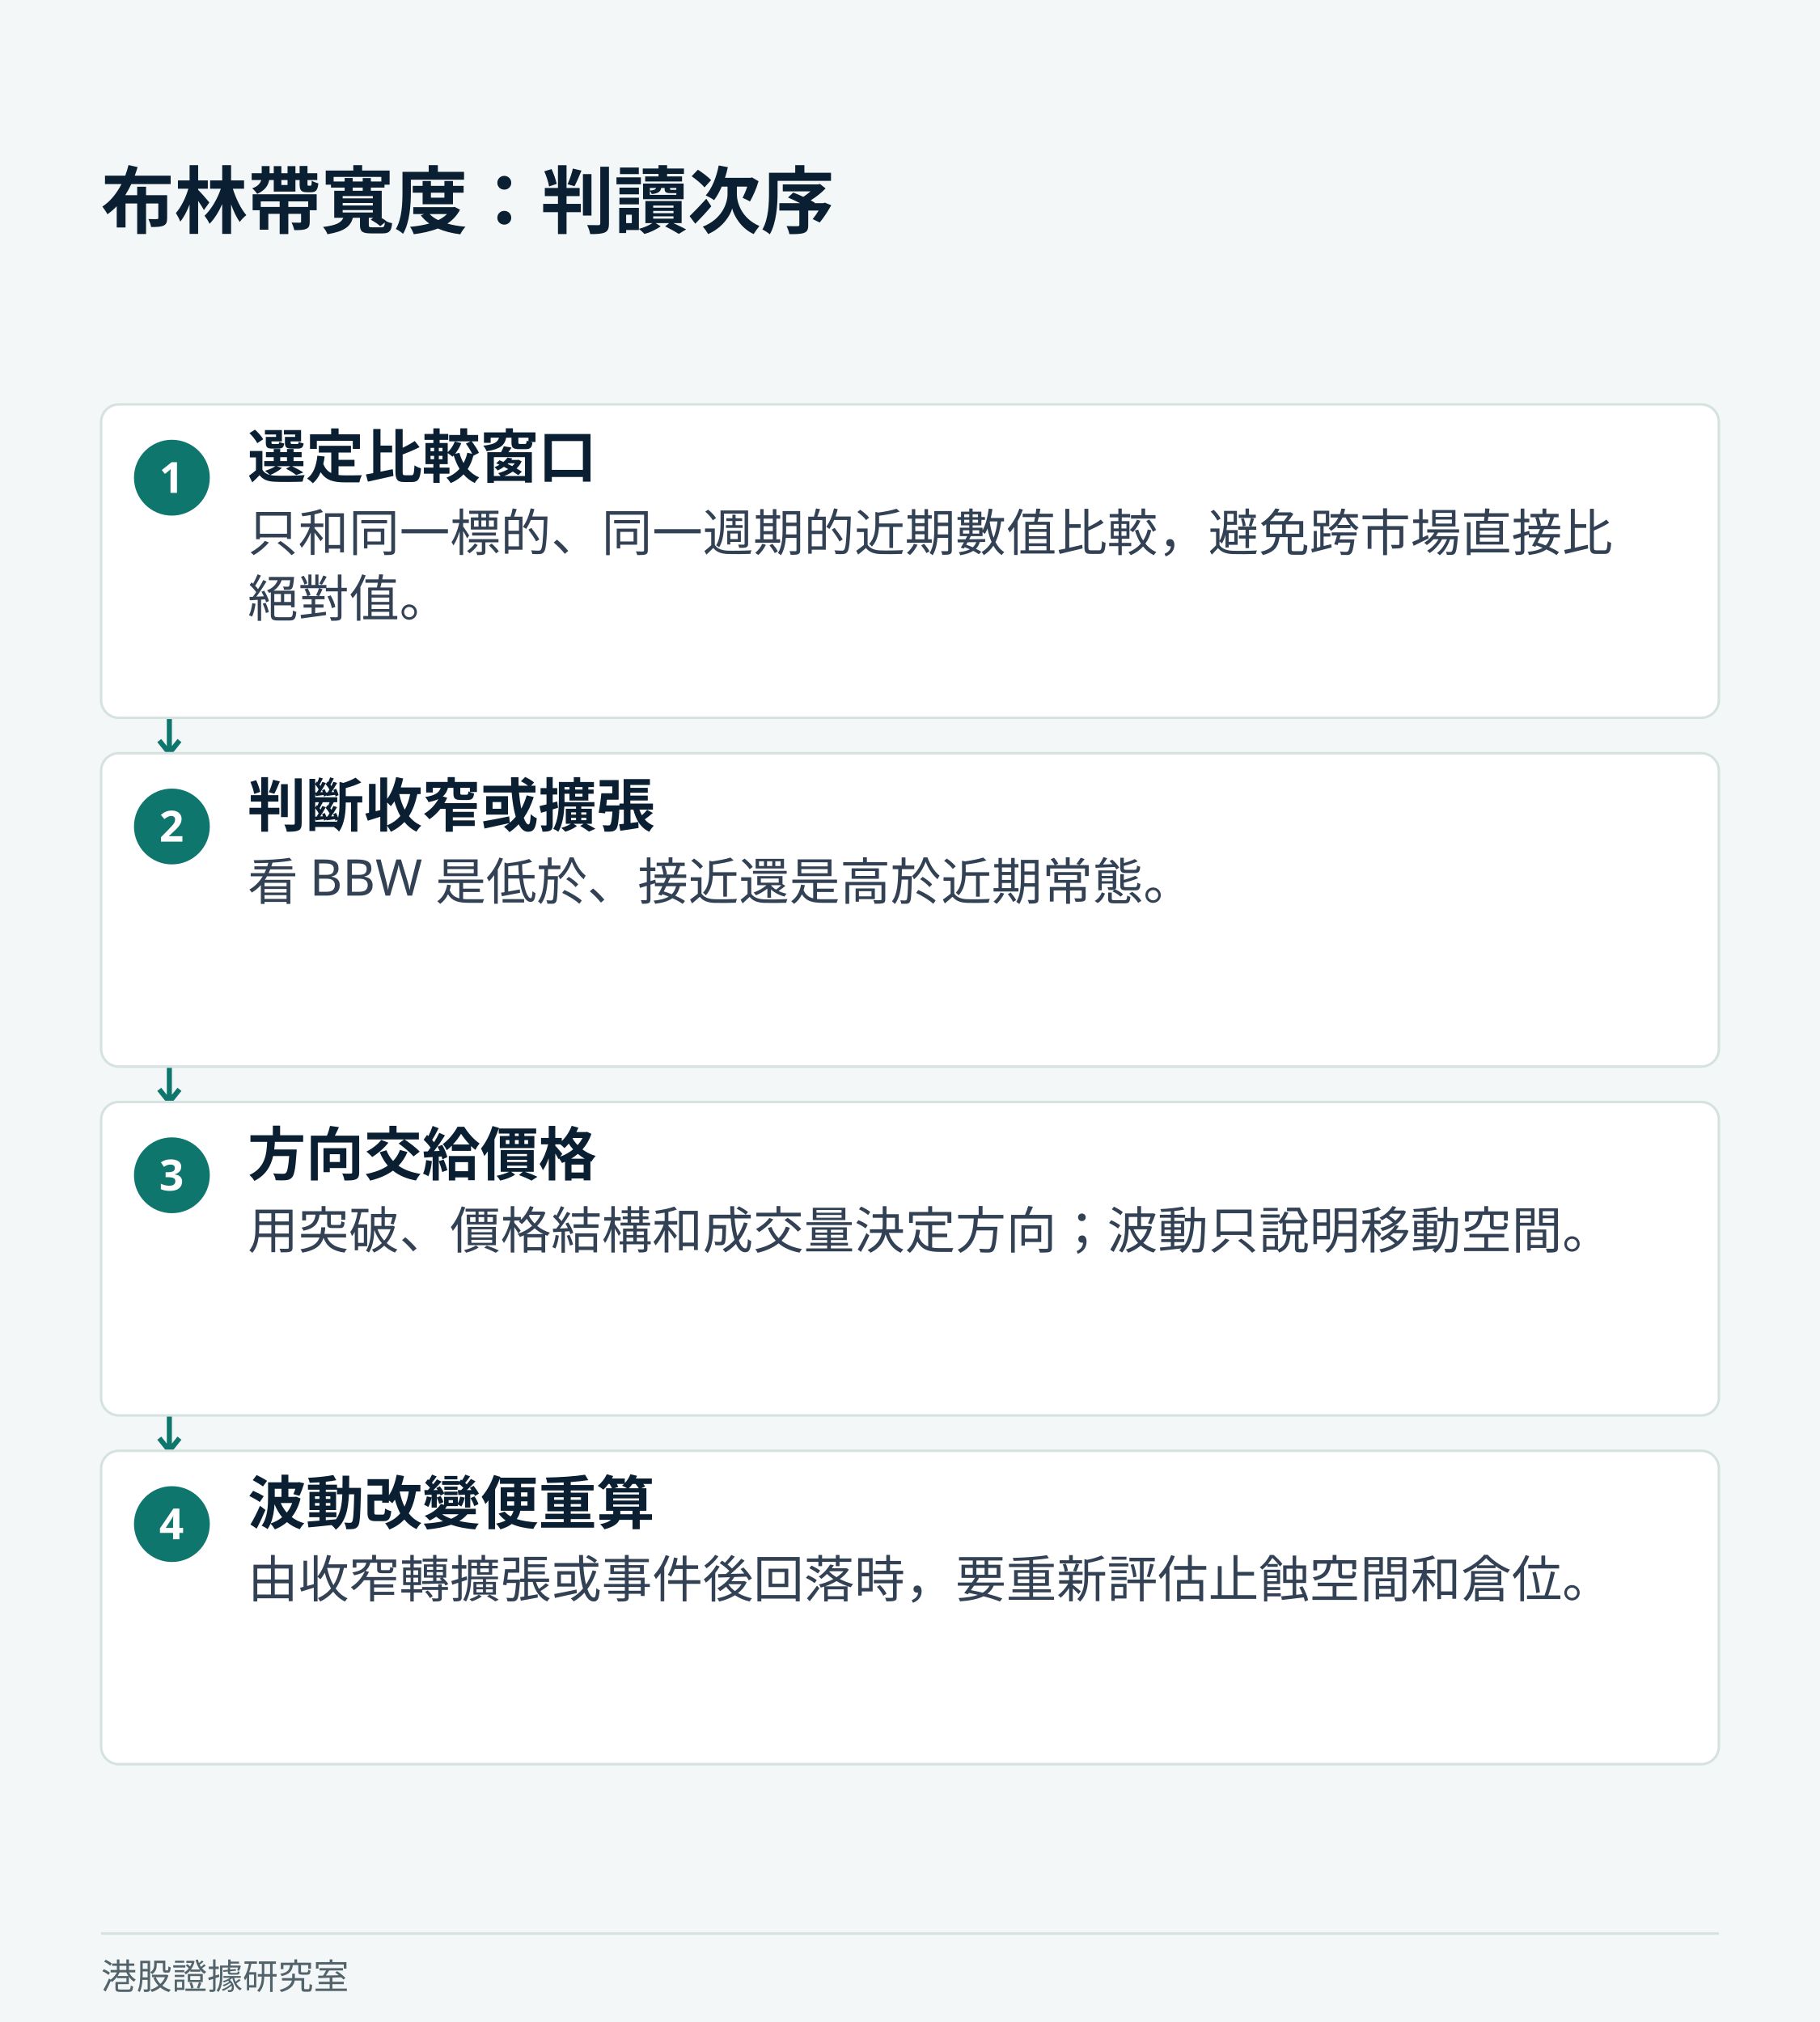
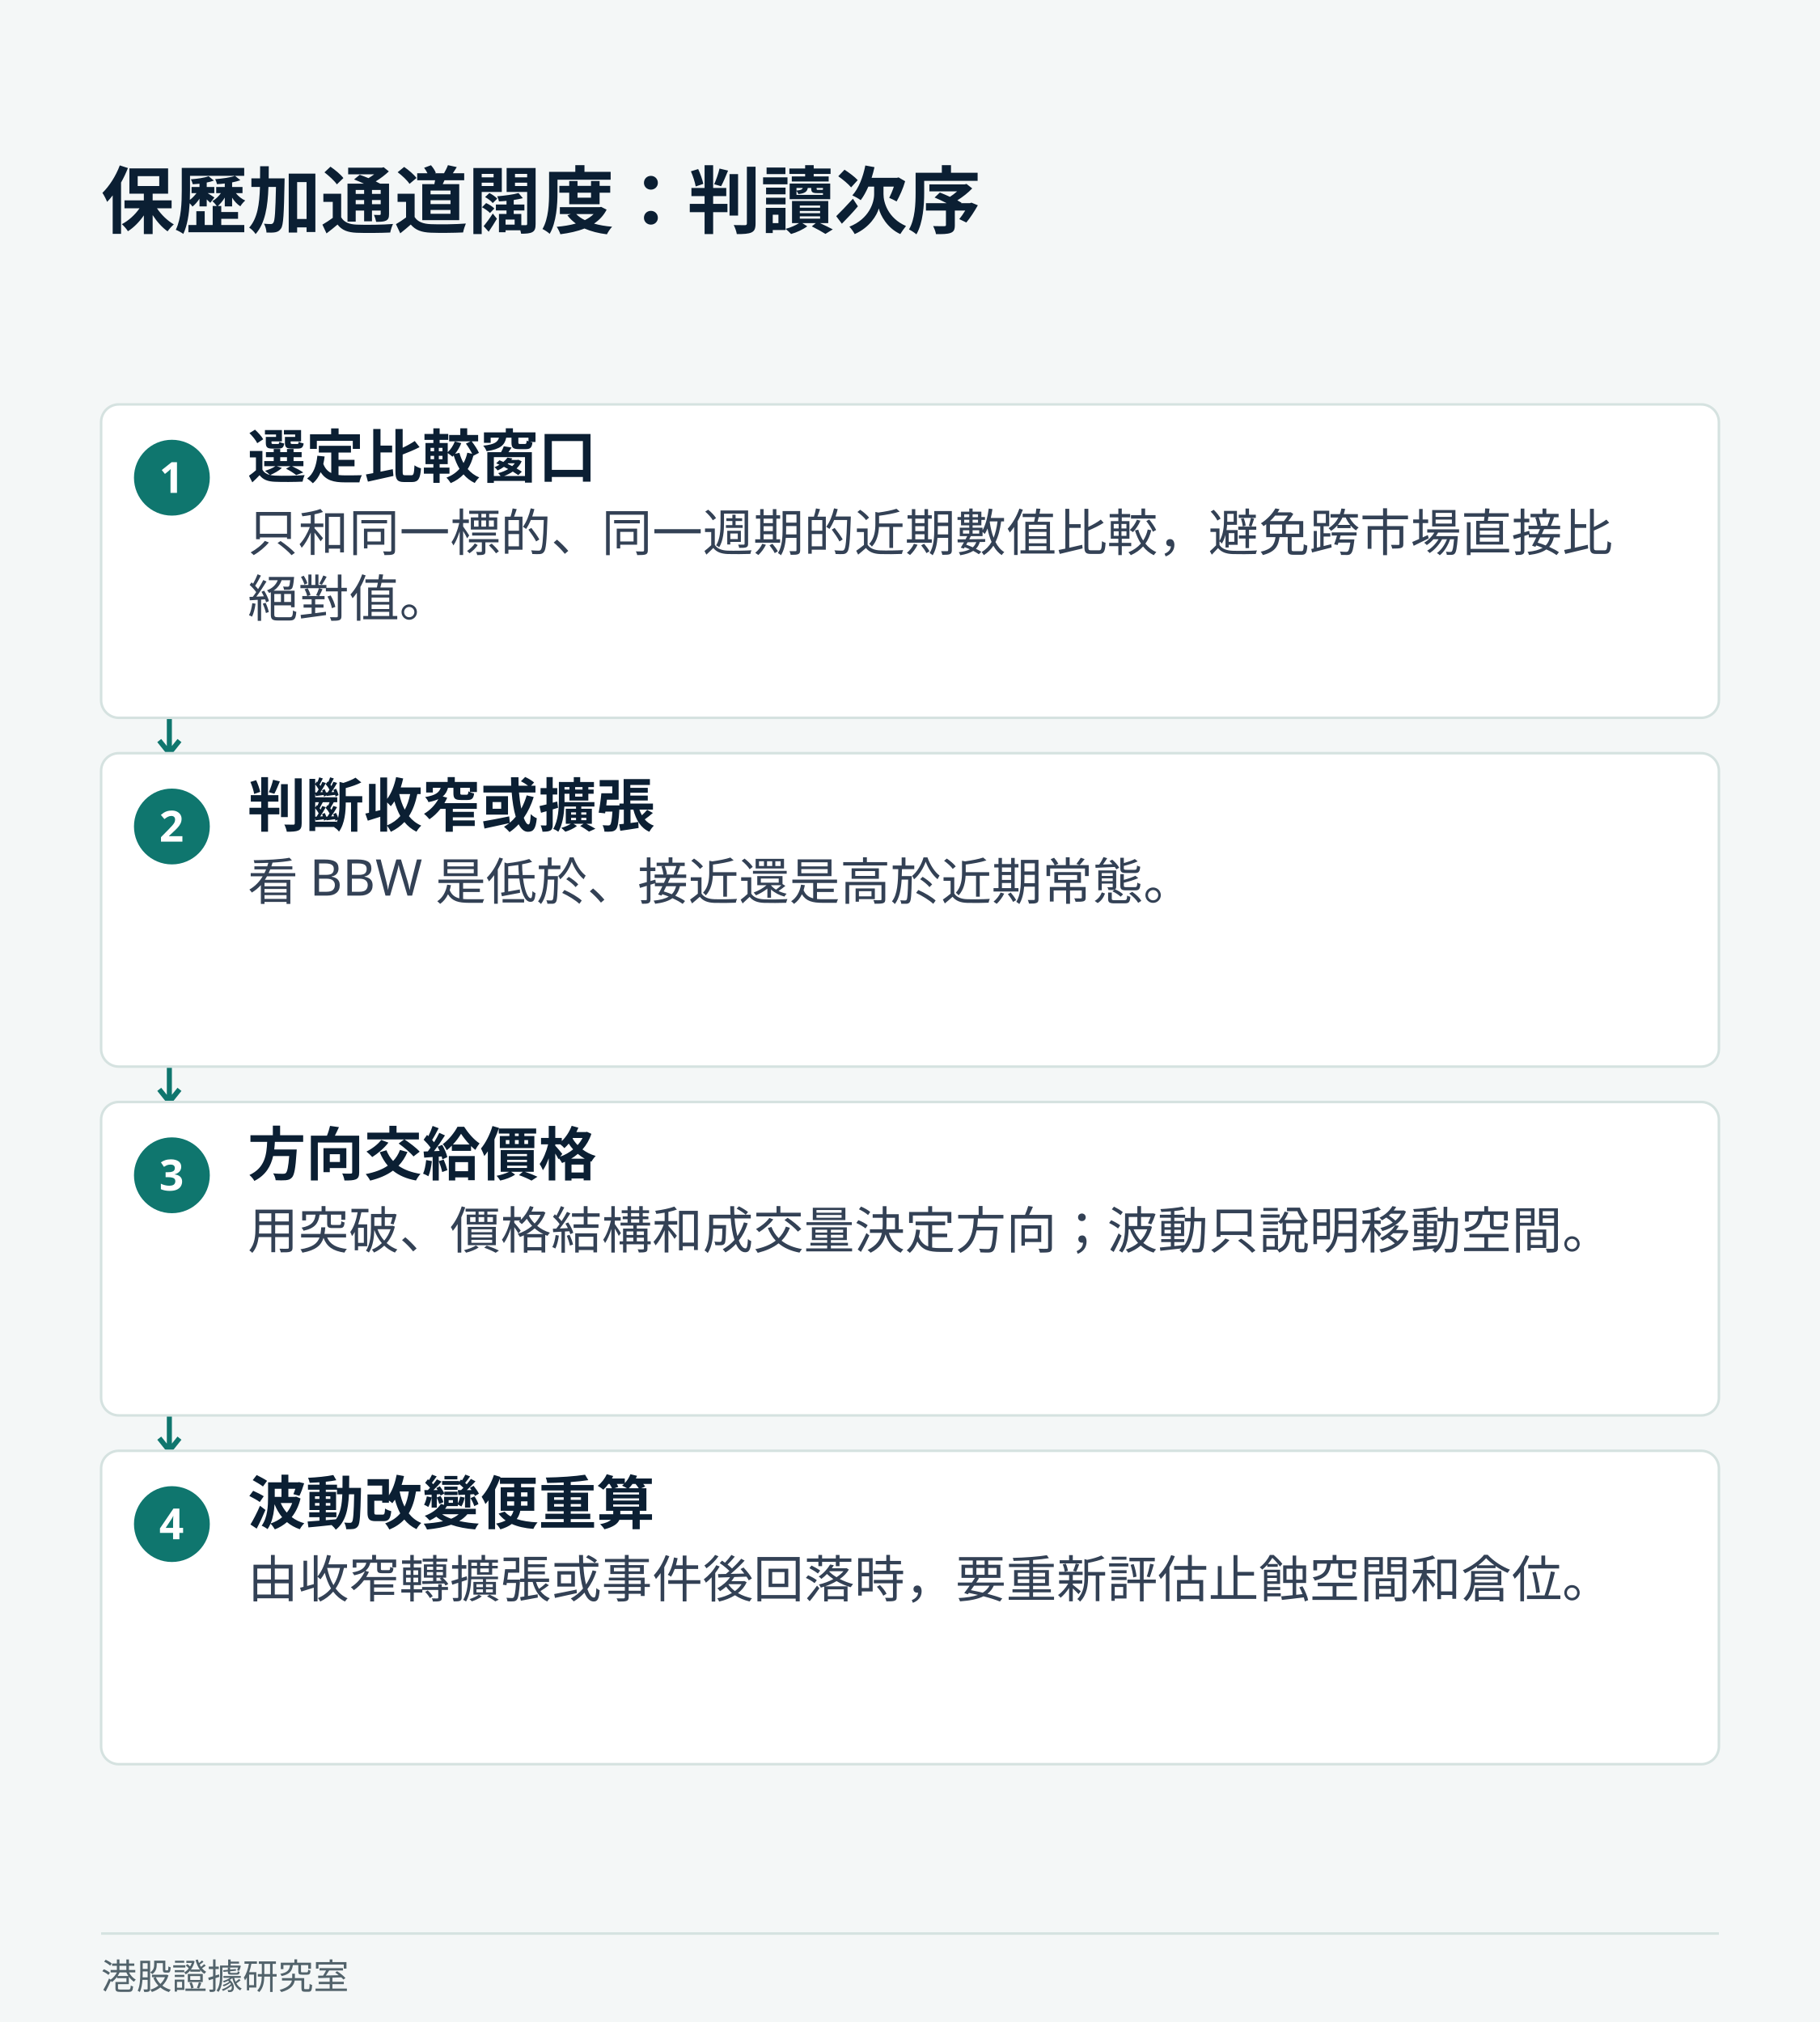
<svg xmlns="http://www.w3.org/2000/svg" width="720" height="800" viewBox="0 0 720 800" role="img" aria-labelledby="title desc">
  <rect width="720" height="800" fill="#f4f7f7" />
  <g font-family="Microsoft JhengHei,PingFang HK,Noto Sans HK,sans-serif">
    <text x="40" y="90" font-size="29" font-weight="700" fill="#0b1f33">
-       <tspan x="40" dy="0">布林帶寬度：判讀次序</tspan>
+       <tspan x="40" dy="0">保歷加通道闊度：判讀次序</tspan>
    </text>
    <path d="M67 284v14m-4-5 4 5 4-5" stroke="#0f766e" stroke-width="2" fill="none" />
    <rect x="40" y="160" width="640" height="124" rx="7" fill="#ffffff" stroke="#d5e2e0" />
    <circle cx="68" cy="189" r="15" fill="#0f766e" />
    <text x="63" y="195" font-size="17" font-weight="700" fill="#fff">
      <tspan x="63" dy="0">1</tspan>
    </text>
    <text x="98" y="189" font-size="23" font-weight="700" fill="#0b1f33">
      <tspan x="98" dy="0">選定比較窗口</tspan>
    </text>
    <text x="98" y="218" font-size="20" font-weight="400" fill="#334155">
      <tspan x="98" dy="0">只和同一標的、同一週期的近期數值比較，避免跨市場直接比</tspan>
      <tspan x="98" dy="26">絕對值。</tspan>
    </text>
    <path d="M67 422v14m-4-5 4 5 4-5" stroke="#0f766e" stroke-width="2" fill="none" />
    <rect x="40" y="298" width="640" height="124" rx="7" fill="#ffffff" stroke="#d5e2e0" />
    <circle cx="68" cy="327" r="15" fill="#0f766e" />
    <text x="63" y="333" font-size="17" font-weight="700" fill="#fff">
      <tspan x="63" dy="0">2</tspan>
    </text>
    <text x="98" y="327" font-size="23" font-weight="700" fill="#0b1f33">
      <tspan x="98" dy="0">判斷收窄或擴張</tspan>
    </text>
    <text x="98" y="356" font-size="20" font-weight="400" fill="#334155">
      <tspan x="98" dy="0">看 BBW 是低於、接近還是高於近期常態。</tspan>
    </text>
    <path d="M67 560v14m-4-5 4 5 4-5" stroke="#0f766e" stroke-width="2" fill="none" />
    <rect x="40" y="436" width="640" height="124" rx="7" fill="#ffffff" stroke="#d5e2e0" />
    <circle cx="68" cy="465" r="15" fill="#0f766e" />
    <text x="63" y="471" font-size="17" font-weight="700" fill="#fff">
      <tspan x="63" dy="0">3</tspan>
    </text>
    <text x="98" y="465" font-size="23" font-weight="700" fill="#0b1f33">
      <tspan x="98" dy="0">方向交給價格</tspan>
    </text>
    <text x="98" y="494" font-size="20" font-weight="400" fill="#334155">
      <tspan x="98" dy="0">用突破、價格結構和成交量決定方向；波動只說明移動空間。</tspan>
    </text>
    <rect x="40" y="574" width="640" height="124" rx="7" fill="#ffffff" stroke="#d5e2e0" />
    <circle cx="68" cy="603" r="15" fill="#0f766e" />
    <text x="63" y="609" font-size="17" font-weight="700" fill="#fff">
      <tspan x="63" dy="0">4</tspan>
    </text>
    <text x="98" y="603" font-size="23" font-weight="700" fill="#0b1f33">
      <tspan x="98" dy="0">波動改變便重算</tspan>
    </text>
    <text x="98" y="632" font-size="20" font-weight="400" fill="#334155">
      <tspan x="98" dy="0">由收窄轉擴張或事件後回落時，要重新評估止蝕空間和倉位。</tspan>
    </text>
    <path d="M40 765H680" stroke="#d5e2e0" />
    <text x="40" y="787" font-size="14" font-weight="400" fill="#52636b">
      <tspan x="40" dy="0">港股證據研究室</tspan>
    </text>
  </g>
</svg>
